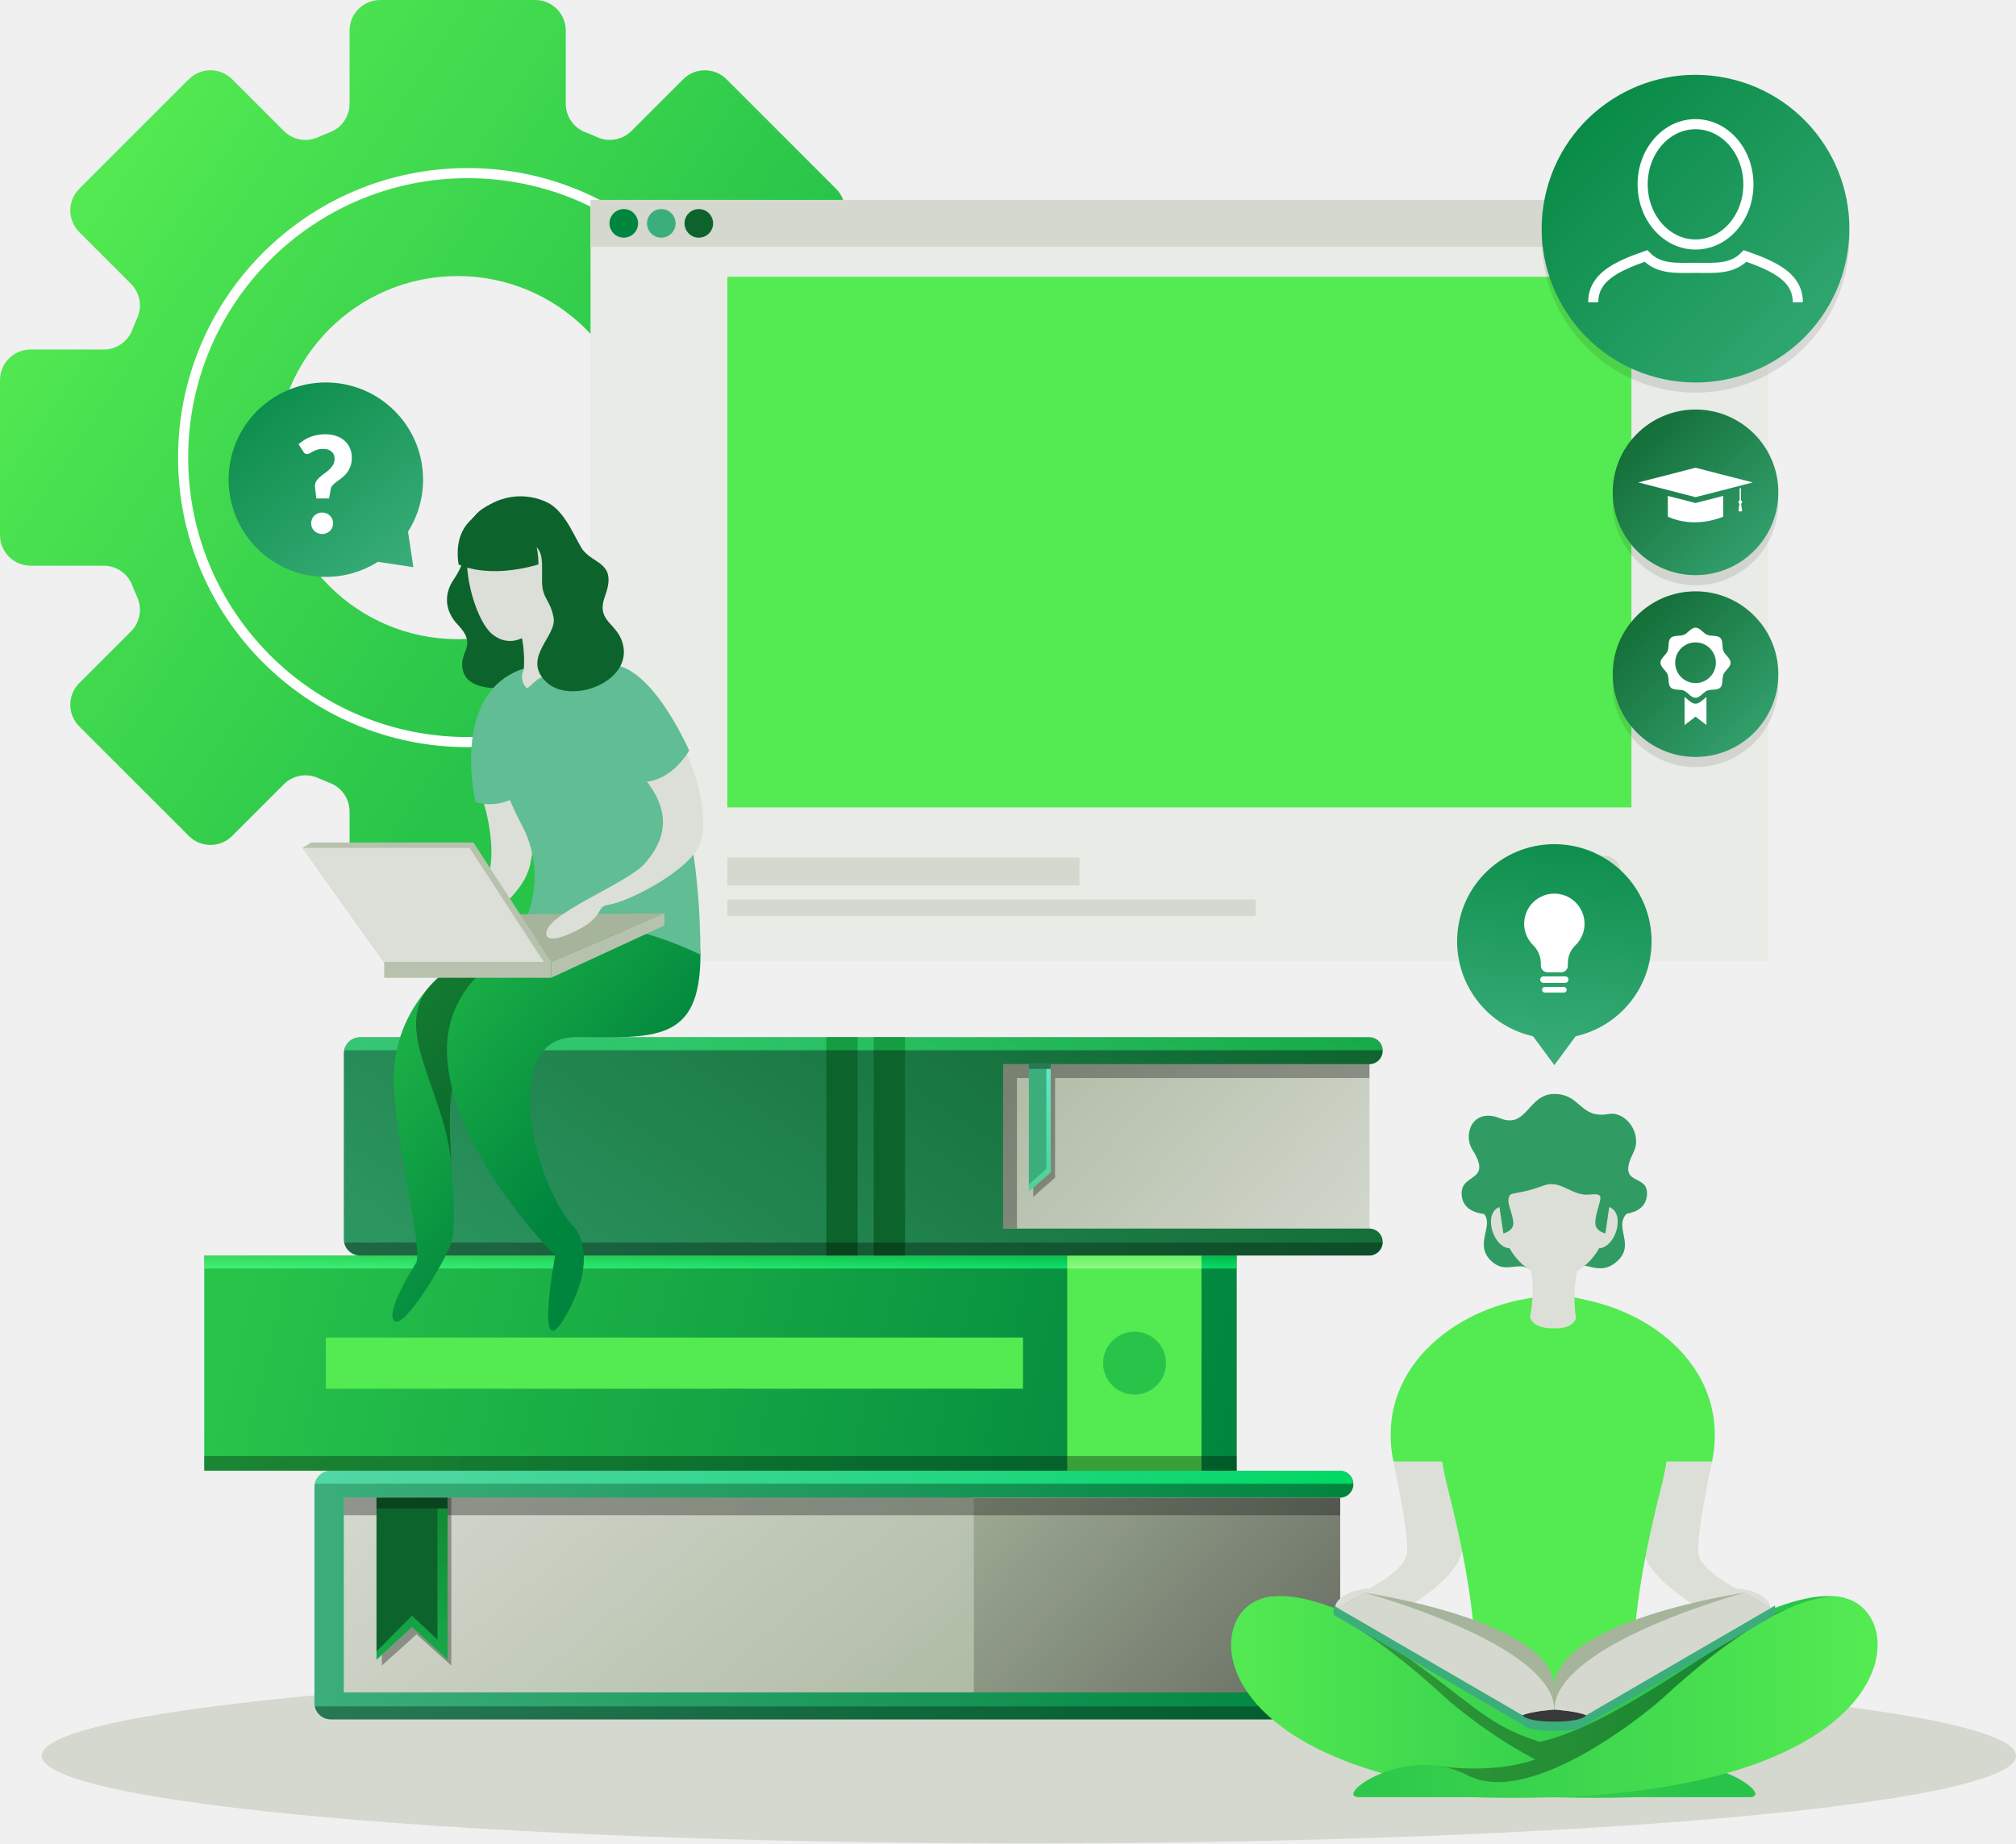
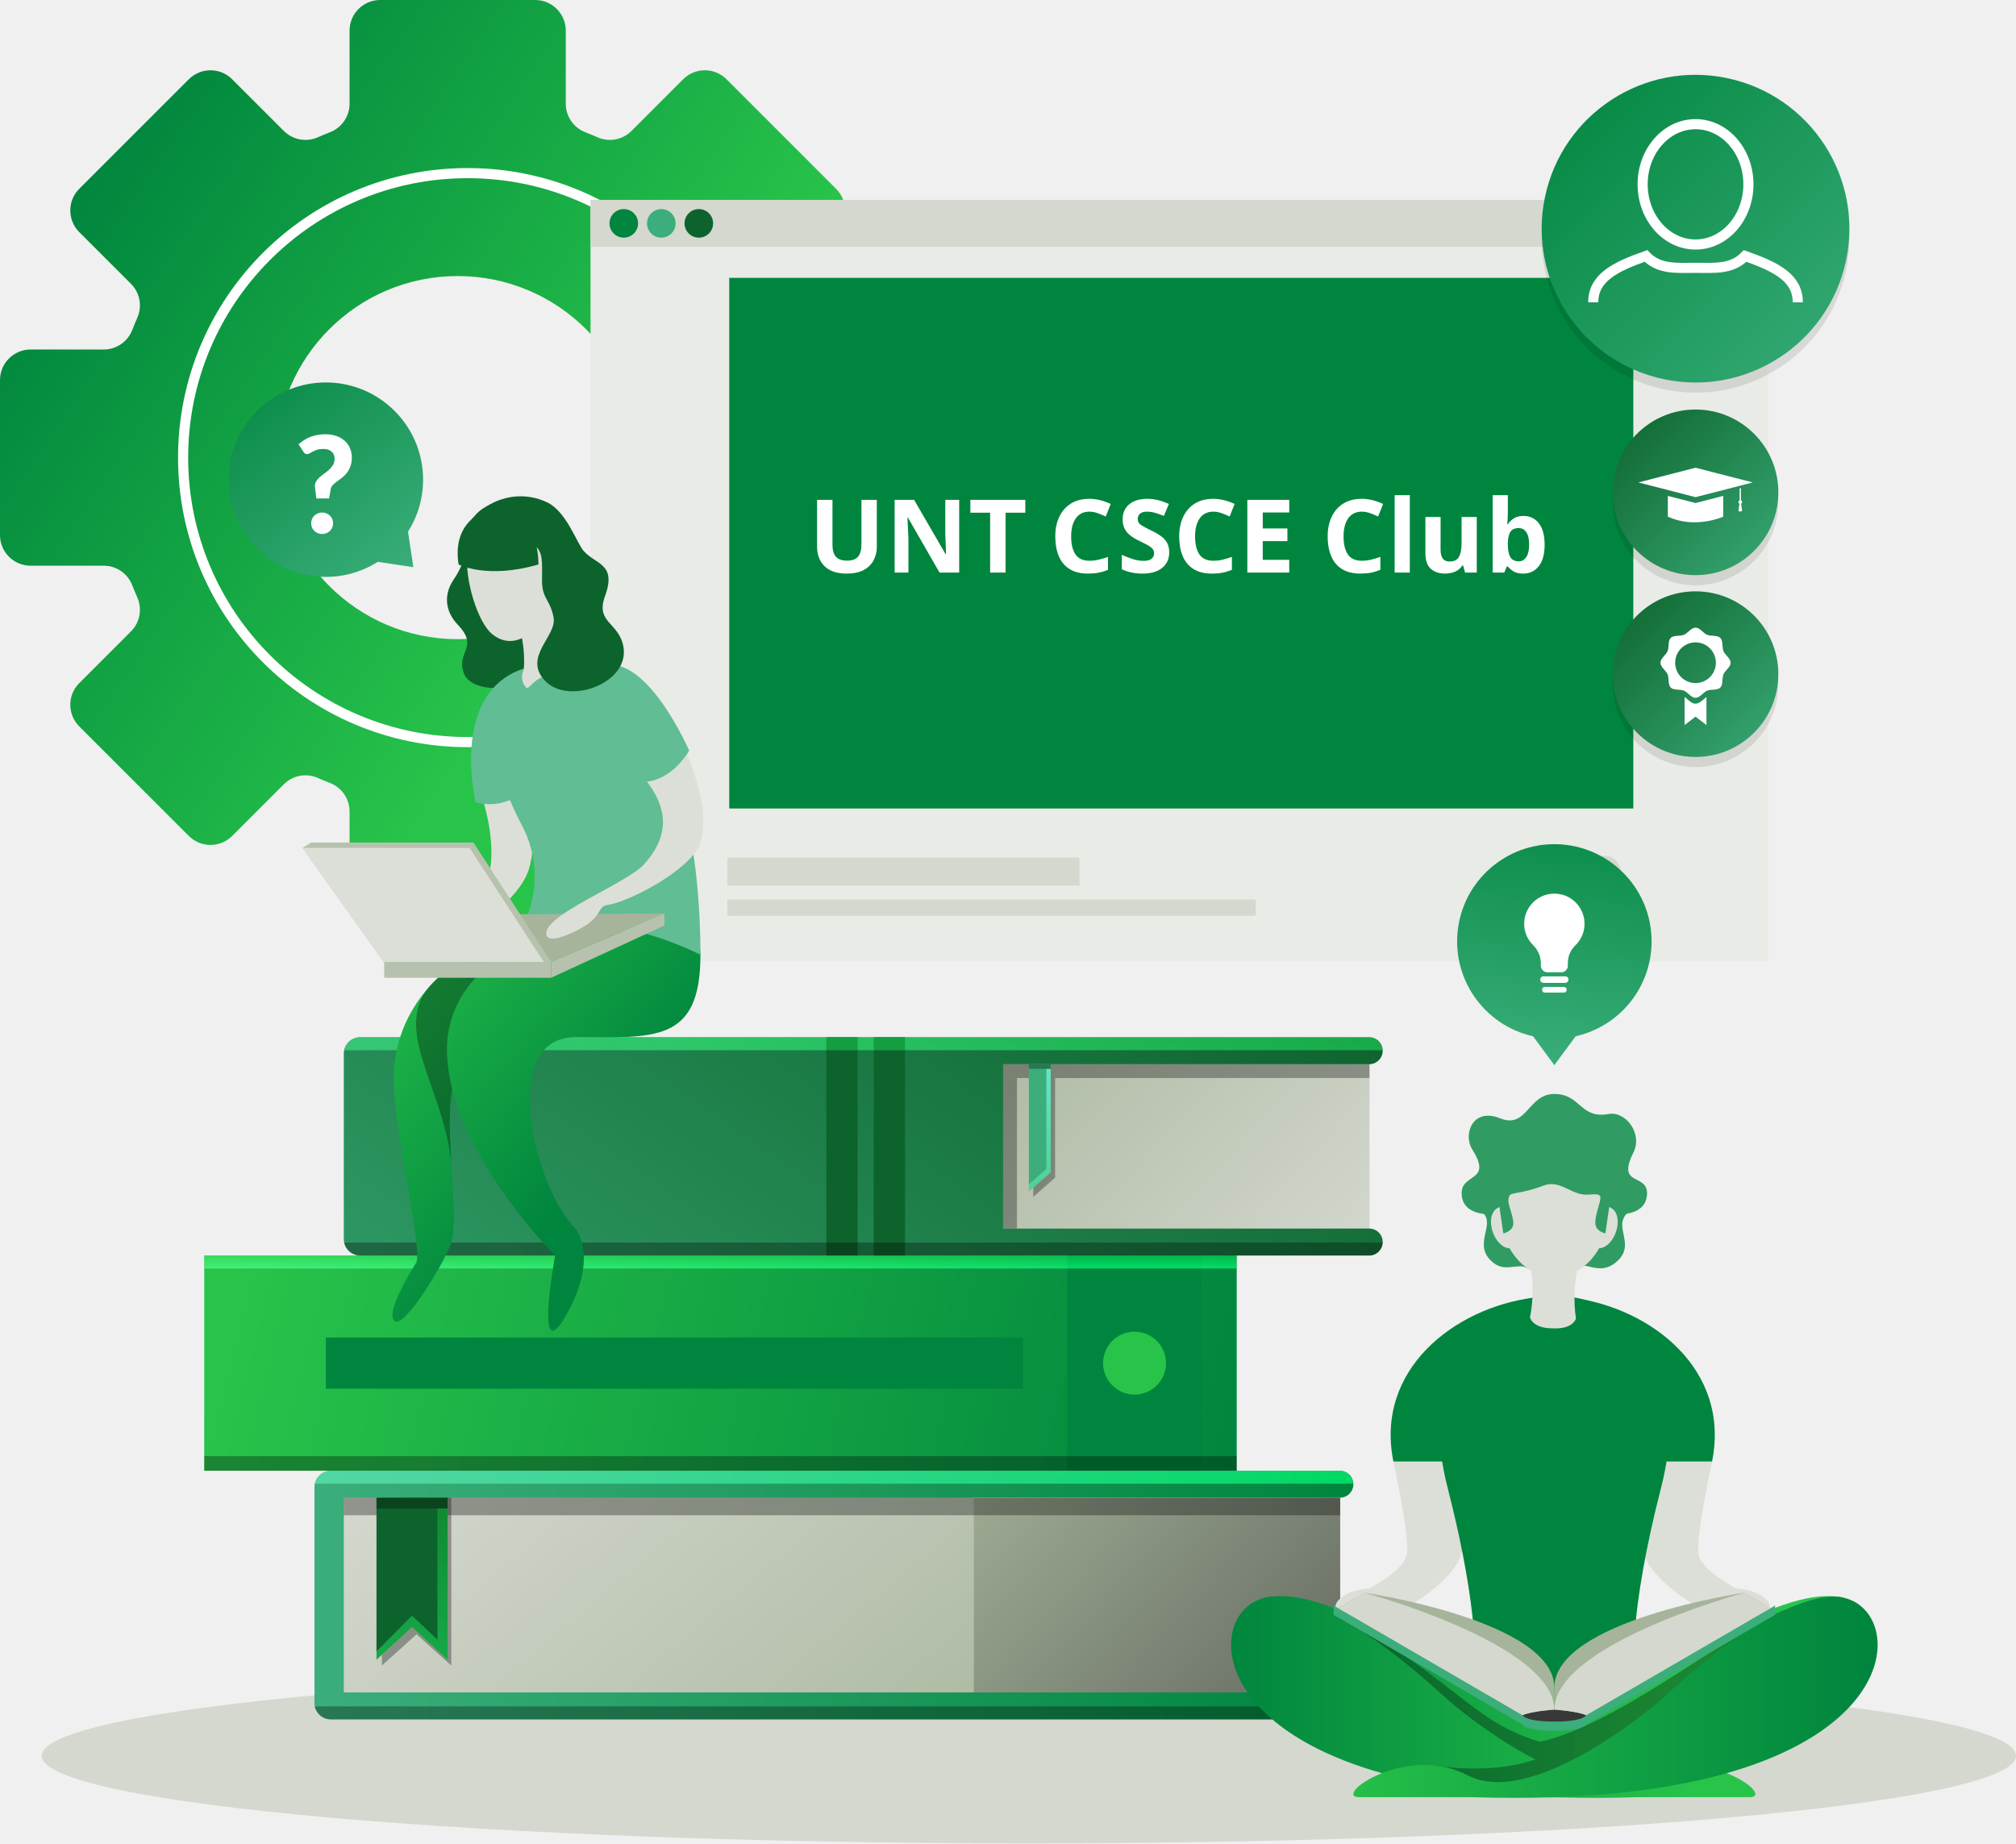
<svg xmlns="http://www.w3.org/2000/svg" xmlns:xlink="http://www.w3.org/1999/xlink" viewBox="0 0 633.03 578.897">
  <defs>
    <linearGradient id="a" x1="20.562" y1="61.145" x2="190.58" y2="175.134" gradientUnits="userSpaceOnUse">
-       <stop offset="0" stop-color="#54ea52" />
+       <stop offset="0" stop-color="#00853e" />
      <stop offset="1" stop-color="#28c44a" />
    </linearGradient>
    <linearGradient id="b" x1="98.747" y1="500.914" x2="424.969" y2="500.914" gradientUnits="userSpaceOnUse">
      <stop offset="0" stop-color="#3bae7b" />
      <stop offset="1" stop-color="#00853e" />
    </linearGradient>
    <linearGradient id="c" x1="490.784" y1="616.645" x2="301.135" y2="444.477" gradientUnits="userSpaceOnUse">
      <stop offset="0" stop-color="#383838" />
      <stop offset="1" stop-color="#a6b49b" />
    </linearGradient>
    <linearGradient id="d" x1="149.807" y1="433.255" x2="293.968" y2="604.196" gradientUnits="userSpaceOnUse">
      <stop offset="0" stop-color="#d4d8ce" />
      <stop offset="1" stop-color="#a6b49b" />
    </linearGradient>
    <linearGradient id="e" x1="129.376" y1="518.938" x2="129.376" y2="476.949" xlink:href="#d" />
    <linearGradient id="f" x1="317.537" y1="384.035" x2="162.71" y2="610.86" xlink:href="#d" />
    <linearGradient id="g" x1="74.624" y1="390.99" x2="385.934" y2="467.15" gradientUnits="userSpaceOnUse">
      <stop offset="0" stop-color="#28c44a" />
      <stop offset="1" stop-color="#00853e" />
    </linearGradient>
    <linearGradient id="h" x1="226.23" y1="398.164" x2="226.23" y2="394.566" xlink:href="#d" />
    <linearGradient id="i" x1="421.581" y1="404.564" x2="304.576" y2="298.344" xlink:href="#d" />
    <linearGradient id="j" x1="341.973" y1="256.45" x2="144.326" y2="546.008" gradientUnits="userSpaceOnUse">
      <stop offset="0" stop-color="#0d632c" />
      <stop offset="1" stop-color="#3bae7b" />
    </linearGradient>
    <linearGradient id="k" x1="326.495" y1="336.074" x2="326.495" y2="375.393" xlink:href="#d" />
    <linearGradient id="l" x1="326.787" y1="247.903" x2="171.96" y2="474.727" xlink:href="#d" />
    <linearGradient id="m" x1="505.414" y1="127.627" x2="562.108" y2="184.321" xlink:href="#j" />
    <linearGradient id="n" x1="505.414" y1="184.723" x2="562.108" y2="241.416" xlink:href="#j" />
    <linearGradient id="o" x1="482.27" y1="21.678" x2="587.585" y2="126.993" gradientTransform="translate(492.5898 -463.9355) rotate(78.06854)" gradientUnits="userSpaceOnUse">
      <stop offset="0" stop-color="#00853e" />
      <stop offset="1" stop-color="#3bae7b" />
    </linearGradient>
    <linearGradient id="p" x1="103.603" y1="300.232" x2="185.461" y2="368.645" xlink:href="#g" />
    <linearGradient id="q" x1="113.816" y1="287.346" x2="196.059" y2="356.081" xlink:href="#g" />
    <linearGradient id="r" x1="69.387" y1="108.784" x2="127.467" y2="182.594" gradientTransform="matrix(1, 0, 0, 1, 0, 0)" xlink:href="#o" />
    <linearGradient id="s" x1="384.883" y1="532.848" x2="533.037" y2="532.848" xlink:href="#a" />
    <linearGradient id="t" x1="384.883" y1="533.008" x2="533.037" y2="533.008" xlink:href="#a" />
    <linearGradient id="u" x1="586.266" y1="533.008" x2="410.141" y2="533.008" xlink:href="#a" />
    <linearGradient id="v" x1="587.729" y1="465.639" x2="645.81" y2="539.45" gradientTransform="translate(408.0496 -502.0814) rotate(45)" xlink:href="#o" />
  </defs>
  <g style="isolation:isolate">
    <path d="M287.417,168.044V119.374a9.61,9.61,0,0,0-9.611-9.61H254.832a9.595,9.595,0,0,1-8.927-6.108q-.767-1.953-1.606-3.869a9.594,9.594,0,0,1,1.986-10.648l16.249-16.249a9.61,9.61,0,0,0,0-13.591L228.118,24.884a9.61,9.61,0,0,0-13.591,0L198.278,41.133a9.594,9.594,0,0,1-10.648,1.986q-1.916-.839-3.868-1.606a9.595,9.595,0,0,1-6.108-8.927V9.611A9.611,9.611,0,0,0,168.044,0h-48.67A9.611,9.611,0,0,0,109.763,9.611V32.586a9.595,9.595,0,0,1-6.108,8.927q-1.953.767-3.868,1.606a9.594,9.594,0,0,1-10.648-1.986l-16.249-16.249a9.611,9.611,0,0,0-13.591,0L24.884,59.299a9.611,9.611,0,0,0,0,13.591l16.249,16.249a9.593,9.593,0,0,1,1.986,10.648q-.839,1.916-1.606,3.868a9.595,9.595,0,0,1-8.927,6.108H9.61A9.611,9.611,0,0,0,0,119.374v48.67a9.61,9.61,0,0,0,9.61,9.611H32.586a9.595,9.595,0,0,1,8.927,6.108q.767,1.953,1.606,3.868a9.593,9.593,0,0,1-1.986,10.648l-16.249,16.249a9.611,9.611,0,0,0,0,13.591l34.415,34.415a9.611,9.611,0,0,0,13.591,0L89.139,246.285a9.594,9.594,0,0,1,10.648-1.986q1.916.839,3.868,1.606a9.594,9.594,0,0,1,6.108,8.926v22.975a9.611,9.611,0,0,0,9.611,9.611h48.67a9.611,9.611,0,0,0,9.611-9.611V254.832a9.594,9.594,0,0,1,6.108-8.927q1.952-.767,3.868-1.606A9.594,9.594,0,0,1,198.278,246.285l16.249,16.249a9.611,9.611,0,0,0,13.591,0l34.415-34.415a9.611,9.611,0,0,0,0-13.591l-16.249-16.249a9.594,9.594,0,0,1-1.986-10.648q.839-1.916,1.606-3.868a9.595,9.595,0,0,1,8.927-6.108h22.975A9.611,9.611,0,0,0,287.417,168.044Zm-86.691-24.335a57.018,57.018,0,1,1-57.018-57.018A57.018,57.018,0,0,1,200.727,143.709Z" fill="url(#a)" style="mix-blend-mode:multiply" />
    <circle cx="146.841" cy="143.709" r="89.341" fill="none" stroke="#fff" stroke-miterlimit="10" stroke-width="3.178" />
    <ellipse cx="323.069" cy="551.39" rx="309.961" ry="27.508" fill="#d4d8ce" style="mix-blend-mode:multiply" />
    <path d="M305.779,531.487V470.341H420.733a4.235,4.235,0,0,0,4.235-4.235h0a4.235,4.235,0,0,0-4.235-4.235H103.911a5.164,5.164,0,0,0-5.164,5.164v67.76a5.164,5.164,0,0,0,5.164,5.164h316.822a4.235,4.235,0,0,0,4.235-4.235h0a4.235,4.235,0,0,0-4.235-4.235Z" fill="url(#b)" />
    <rect x="305.779" y="470.341" width="115.044" height="61.146" fill="url(#c)" />
    <rect x="107.953" y="470.341" width="197.826" height="61.146" fill="url(#d)" />
    <rect x="107.953" y="470.341" width="312.87" height="5.509" fill="#383838" opacity="0.4" style="mix-blend-mode:multiply" />
    <polygon points="141.718 523.059 130.813 513.24 119.908 523.059 119.908 470.341 141.718 470.341 141.718 523.059" fill="#383838" opacity="0.4" style="mix-blend-mode:multiply" />
    <polygon points="140.534 521.268 129.376 511.002 118.218 521.268 118.218 470.341 140.534 470.341 140.534 521.268" fill="#0d632c" />
    <polygon points="137.356 473.726 137.356 514.911 129.376 507.383 118.218 518.607 118.218 521.268 129.376 511.002 140.534 521.268 140.534 473.726 137.356 473.726" fill="url(#e)" style="mix-blend-mode:overlay" />
    <rect x="118.218" y="470.341" width="22.316" height="3.385" fill="#383838" opacity="0.4" style="mix-blend-mode:multiply" />
    <path d="M98.824,465.944H424.892a4.217,4.217,0,0,0-4.203-4.074H103.867A5.162,5.162,0,0,0,98.824,465.944Z" fill="url(#f)" style="mix-blend-mode:overlay" />
    <path d="M424.892,535.884H98.824a5.082,5.082,0,0,0,5.043,4.074H420.689A4.24,4.24,0,0,0,424.892,535.884Z" fill="#383838" opacity="0.4" style="mix-blend-mode:multiply" />
    <rect x="64.132" y="394.289" width="324.197" height="67.581" fill="url(#g)" />
-     <rect x="335.103" y="394.289" width="42.174" height="67.581" fill="#54ea52" />
-     <rect x="102.324" y="420.044" width="218.904" height="16.072" fill="#54ea52" />
+     <rect x="335.103" y="394.289" width="42.174" height="67.581" fill="#00853e" />
+     <rect x="102.324" y="420.044" width="218.904" height="16.072" fill="#00853e" />
    <path d="M366.131,428.08a9.88,9.88,0,1,1-9.88-9.88A9.88,9.88,0,0,1,366.131,428.08Z" fill="#28c44a" />
    <rect x="64.132" y="394.289" width="324.197" height="4.074" fill="url(#h)" style="mix-blend-mode:overlay" />
    <rect x="64.132" y="457.29" width="324.197" height="4.58" fill="#383838" opacity="0.4" style="mix-blend-mode:multiply" />
    <rect x="314.985" y="334.208" width="115.044" height="51.61" fill="url(#i)" />
    <path d="M429.939,334.208a4.235,4.235,0,0,0,4.235-4.235v-0a4.235,4.235,0,0,0-4.235-4.235H113.117a5.164,5.164,0,0,0-5.164,5.164v58.224a5.164,5.164,0,0,0,5.164,5.164H429.939a4.235,4.235,0,0,0,0-8.471H314.985v-51.61Z" fill="url(#j)" />
    <polygon points="430.029 334.193 314.985 334.193 314.985 385.818 319.331 385.818 319.331 338.538 324.447 338.538 324.447 375.875 331.299 369.83 331.299 338.538 430.029 338.538 430.029 334.193" fill="#383838" opacity="0.4" style="mix-blend-mode:multiply" />
    <polygon points="329.92 368.136 323.069 374.181 323.069 334.193 329.92 334.193 329.92 368.136" fill="#3bae7b" />
    <polygon points="328.564 335.674 328.564 367.097 323.069 371.946 323.069 374.197 329.92 368.152 329.92 335.674 328.564 335.674" fill="url(#k)" style="mix-blend-mode:overlay" />
    <rect x="323.069" y="334.193" width="6.851" height="1.481" fill="#383838" opacity="0.4" style="mix-blend-mode:multiply" />
    <rect x="274.353" y="325.737" width="9.825" height="68.552" fill="#0d632c" />
    <rect x="259.476" y="325.737" width="9.825" height="68.552" fill="#0d632c" />
    <path d="M108.073,329.811H434.142a4.217,4.217,0,0,0-4.203-4.074H113.117A5.162,5.162,0,0,0,108.073,329.811Z" fill="url(#l)" style="mix-blend-mode:overlay" />
    <path d="M434.142,390.216H108.073a5.083,5.083,0,0,0,5.044,4.074H429.939A4.24,4.24,0,0,0,434.142,390.216Z" fill="#383838" opacity="0.4" style="mix-blend-mode:multiply" />
    <rect x="185.43" y="62.787" width="369.798" height="239.148" fill="#e9ebe6" />
    <rect x="185.43" y="62.787" width="369.798" height="14.717" fill="#d4d8ce" />
-     <rect x="228.39" y="86.926" width="283.878" height="166.634" fill="#54ea52" />
+     <rect x="228.983" y="87.264" width="283.878" height="166.634" fill="#00853e" />
+     <text transform="translate(253.8518 179.8212)" font-size="32" fill="#fff" font-family="Nunito-Bold, Nunito" font-weight="700">UNT <tspan x="75.647" y="0" letter-spacing="-0.013em">C</tspan>
+       <tspan x="96.927" y="0">SCE Club</tspan>
+     </text>
    <rect x="228.39" y="269.349" width="110.567" height="8.75" fill="#d4d8ce" />
    <rect x="228.39" y="282.494" width="165.906" height="5.113" fill="#d4d8ce" />
    <path d="M480.422,273.724a4.982,4.982,0,1,1-4.982-4.981A4.982,4.982,0,0,1,480.422,273.724Z" fill="#d4d8ce" />
    <path d="M494.62,273.724a4.982,4.982,0,1,1-4.982-4.981A4.982,4.982,0,0,1,494.62,273.724Z" fill="#d4d8ce" />
    <path d="M508.818,273.724a4.982,4.982,0,1,1-4.982-4.981A4.982,4.982,0,0,1,508.818,273.724Z" fill="#d4d8ce" />
    <circle cx="195.869" cy="70.145" r="4.488" fill="#00853e" />
    <path d="M212.139,70.145A4.488,4.488,0,1,1,207.651,65.657,4.488,4.488,0,0,1,212.139,70.145Z" fill="#3bae7b" />
    <circle cx="219.433" cy="70.145" r="4.488" fill="#0d632c" />
    <g opacity="0.1" style="mix-blend-mode:multiply">
      <path d="M558.406,157.793a26.005,26.005,0,1,1-26.005-26.005A26.005,26.005,0,0,1,558.406,157.793Z" />
    </g>
    <path d="M558.406,154.614a26.005,26.005,0,1,1-26.005-26.005A26.005,26.005,0,0,1,558.406,154.614Z" fill="url(#m)" />
    <polygon points="550.363 151.507 532.401 146.887 514.439 151.507 532.401 156.127 550.363 151.507" fill="#fff" />
    <path d="M523.705,155.734v6.514c8.697,4.005,17.393,0,17.393,0v-6.514l-8.696,2.237Z" fill="#fff" />
    <path d="M547.026,157.691a.572.572,0,0,0-.365-.532V153.283l-.418.112v3.765a.565.565,0,0,0-.06,1.03l-.305,2.308a1.262,1.262,0,0,0,1.148,0l-.305-2.308A.567.567,0,0,0,547.026,157.691Z" fill="#fff" />
    <g opacity="0.1" style="mix-blend-mode:multiply">
      <path d="M558.406,214.888a26.005,26.005,0,1,1-26.005-26.005A26.005,26.005,0,0,1,558.406,214.888Z" />
    </g>
    <path d="M558.406,211.709A26.005,26.005,0,1,1,532.401,185.704,26.005,26.005,0,0,1,558.406,211.709Z" fill="url(#n)" />
    <path d="M541.175,204.493c-.519-1.253-.043-3.208-.987-4.153-.944-.945-2.9-.468-4.153-.988-1.209-.501-2.244-2.239-3.634-2.239-1.391,0-2.426,1.737-3.635,2.239-1.253.52-3.208.043-4.153.987-.944.945-.468,2.9-.987,4.153-.502,1.209-2.239,2.244-2.239,3.634s1.737,2.425,2.238,3.634c.52,1.253.043,3.208.987,4.153.944.944,2.9.468,4.153.987,1.209.501,2.244,2.238,3.635,2.238,1.39,0,2.425-1.737,3.634-2.238,1.253-.52,3.209-.043,4.153-.987.944-.945.468-2.9.987-4.153.502-1.209,2.239-2.244,2.239-3.634S541.677,205.702,541.175,204.493Zm-8.774,10.025a6.391,6.391,0,1,1,6.391-6.391A6.391,6.391,0,0,1,532.401,214.518Z" fill="#fff" />
    <path d="M532.401,220.988c-1.304,0-2.341-1.299-3.43-2.117v8.826l3.43-2.639,3.43,2.639v-8.826C534.742,219.688,533.705,220.988,532.401,220.988Z" fill="#fff" />
    <g opacity="0.1" style="mix-blend-mode:multiply">
      <circle cx="532.401" cy="74.988" r="48.308" transform="translate(348.9639 580.3838) rotate(-78.06854)" />
    </g>
    <circle cx="532.401" cy="71.809" r="48.308" transform="translate(352.0737 577.8624) rotate(-78.06854)" fill="url(#o)" />
    <path d="M549.008,57.89c0,10.436-7.435,18.896-16.607,18.896-9.172,0-16.607-8.46-16.607-18.896s7.435-18.896,16.607-18.896C541.573,38.994,549.008,47.454,549.008,57.89Z" fill="none" stroke="#fff" stroke-miterlimit="10" stroke-width="3.178" />
    <path d="M564.514,94.939c0-7.634-6.685-11.097-16.553-14.558-4.103,4.282-9.554,3.738-15.56,3.738-6.006,0-11.457.544-15.56-3.739-9.868,3.461-16.553,6.924-16.553,14.558" fill="none" stroke="#fff" stroke-miterlimit="10" stroke-width="3.178" />
    <path d="M151.981,252.452s4.212,13.574,1.319,22.822a67.413,67.413,0,0,1-6.459,14.83l2.166.997s13.775-8.302,16.939-17.772c3.165-9.471,0-22.9,0-22.9Z" fill="#dcdfd7" />
    <path d="M152.895,158.982c-9.301,4.887-3.004,12.152-10.463,23.055-3.165,4.627-2.712,9.926,1.276,14.102,6.845,7.169-.422,8.333,1.888,15.148,2.424,7.15,20.264,6.209,23.873-2.302C173.584,199.278,164.157,153.065,152.895,158.982Z" fill="#0d632c" />
    <path d="M163.679,291.612c-29.096,10.406-41.498,29.811-39.943,50.868,1.555,21.057,8.481,47.29,7.077,53.846,0,0-10.145,15.695-6.967,18.476s16.411-19.567,17.872-24.586c3.186-10.953-4.76-46.949,3.186-55.282s42.808-33.301,75.04-35.121C219.945,299.812,195.962,280.065,163.679,291.612Z" fill="url(#p)" />
    <path d="M141.872,367.512c-.821-13.289-1.629-27.69,3.033-32.579,7.946-8.334,42.808-33.301,75.04-35.121,0,0-23.982-19.747-56.266-8.2a75.825,75.825,0,0,0-28.037,17.264c-13.688,14.412,4.943,34.015,6.229,58.636Z" fill="#383838" opacity="0.4" style="mix-blend-mode:multiply" />
    <path d="M219.945,299.812c0,27.962-14.611,25.925-39.264,25.925s-12.695,47.537,0,60.081c0,0,7.53,8.72-2.8,26.997s-3.576-18.526-3.576-18.526-33.744-33.455-33.956-64.478c-.212-31.023,40.332-40.042,40.332-40.042S219.945,281.691,219.945,299.812Z" fill="url(#q)" />
    <path d="M164.5,209.941c-18.994,6.131-17.66,30.12-15.18,41.964,0,0,10.185,3.637,17.435-6.32C172.43,237.791,169.513,208.323,164.5,209.941Z" fill="#60bd94" />
    <path d="M164.5,209.941c-9.1,5.259-13.591,25.039-.821,48.837a34.196,34.196,0,0,1,0,32.834s23.323-7.703,56.266,8.2c0-12.763-1.097-32.007-5.911-50.098-3.599-13.526-9.277-26.407-18.128-35.454-5.281-5.398-12.282-8.536-20.35-6.681Z" fill="#60bd94" />
    <path d="M160.865,191.435s4.362,7.371,3.635,18.762a5.049,5.049,0,0,0,.822,5.875c1.142.143,2.602-3.268,6.879-4.112,8.497-1.676,1.024-24.303,1.024-24.303Z" fill="#dcdfd7" />
    <path d="M146.794,174.731c-.853,7.068,3.109,20.544,7.655,24.324,8.675,7.213,18.014-4.517,19.841-13.082,0,0,4.484,2.78,6.165-6.585.946-5.267-1.262-6.722-3.099-6.411a4.626,4.626,0,0,0-2.506,1.811s-3.242-12.465-13.429-8.822C151.234,169.609,148.875,157.482,146.794,174.731Z" fill="#dcdfd7" />
    <path d="M155.967,159.396c-.505-.011-14.376,2.067-11.98,17.866,0,0,8.945,4.725,25.078,0C169.064,177.262,169.544,159.692,155.967,159.396Z" fill="#0d632c" />
    <polygon points="156.217 287.137 208.625 286.869 173.045 302.087 120.637 302.355 156.217 287.137" fill="#a6b49b" />
    <polygon points="173.045 302.087 120.517 302.087 94.984 266.276 97.695 264.596 148.669 264.596 173.045 302.087" fill="#b7c2ae" />
    <polygon points="170.734 302.087 120.559 302.087 94.984 266.276 147.45 266.276 170.734 302.087" fill="#dcdfd7" />
    <rect x="120.637" y="302.087" width="52.408" height="4.972" fill="#b7c2ae" />
    <polygon points="173.045 307.06 208.625 290.653 208.625 286.869 173.045 302.087 173.045 307.06" fill="#b7c2ae" />
    <path d="M189.589,211.031c-8.55,1.815-6.708,14.739,6.271,26.619,12.98,11.879,16.607,22.219,6.488,33.658-5.306,5.997-29.842,15.265-30.761,21.382,0,0-1.323,4.663,8.559,0,9.882-4.662,6.928-8.019,10.689-8.508,6.453-.84,26.423-11.137,29.109-19.585C225.227,247.989,205.246,207.707,189.589,211.031Z" fill="#dcdfd7" />
    <path d="M188.633,209.303c-12.939,4.534-2.62,23.755,11.658,36.171,0,0,8.785,1.869,16.113-9.719C216.404,235.755,202.845,204.323,188.633,209.303Z" fill="#60bd94" />
    <path d="M167.53,171.056c3.151,2.06,2.666,5.453,2.666,11.27s2.545,5.817,3.635,11.633c1.091,5.817-9.937,12.482-2.545,19.994,7.392,7.513,26.539.632,24.463-10.897-1.371-7.613-8.836-7.461-5.789-15.79,3.787-10.352-2.888-9.888-6.703-14.261-2.092-2.398-5.31-12.026-11.057-15.037-6.604-3.46-16.6-3.26-24.138,5.137Z" fill="#0d632c" />
    <path d="M123.921,129.06a30.532,30.532,0,1,0-5.272,47.377l11.153,1.683-1.683-11.152A30.527,30.527,0,0,0,123.921,129.06Z" fill="url(#r)" />
    <text transform="translate(92.34912 167.4043)" font-size="42.315" fill="#fff" font-family="Lato-Black, Lato" font-weight="800">?</text>
    <path d="M437.525,458.976s5.362,24.469,4.191,29.445c-1.171,4.976-11.806,10.469-11.806,10.469s-6.034.044-9.4,3.418c-5.605,5.62,9.846,8.623,9.846,8.623s26.408-11.684,28.745-23.916c2.337-12.232-4.972-30.088-4.972-30.088Z" fill="#dcdfd7" />
-     <path d="M481.19,407.568c-24.58,3.305-49.488,22.547-43.665,51.408h19.828Z" fill="#54ea52" />
+     <path d="M481.19,407.568c-24.58,3.305-49.488,22.547-43.665,51.408h19.828Z" fill="#00853e" />
    <path d="M537.592,458.976s-5.362,24.469-4.192,29.445c1.171,4.976,11.806,10.469,11.806,10.469s6.034.044,9.4,3.418c5.605,5.62-9.846,8.623-9.846,8.623s-26.408-11.684-28.745-23.916c-2.337-12.232,4.972-30.088,4.972-30.088Z" fill="#dcdfd7" />
-     <path d="M493.927,407.568c24.58,3.305,49.488,22.547,43.665,51.408H517.763Z" fill="#54ea52" />
+     <path d="M493.927,407.568c24.58,3.305,49.488,22.547,43.665,51.408H517.763Z" fill="#00853e" />
    <path d="M513.119,524.374c4.676,6.592,43.29-27.764,65.893-22.594,0,0,5.388,62.669-90.942,62.669s-90.942-62.669-90.942-62.669c22.603-5.17,61.218,29.186,65.893,22.594Z" fill="url(#s)" />
    <path d="M483.564,546.995a59.57,59.57,0,0,1-16.369-7.672c-10.3-6.831-27.069-22.281-43.816-29.665l58.531,47.99c2.8-.734,21.045-.644,29.295-3.041,21.545-6.261,49.786-49.242,49.786-49.242C544.906,510.949,508.813,541.446,483.564,546.995Z" fill="#383838" opacity="0.4" style="mix-blend-mode:multiply" />
    <path d="M453.637,532.928c6.296,5.792,42.382,34.769,61.689,24.584,19.307-10.185,42.852,6.888,33.905,6.888H513.637c-135.897,4.238-139.112-57.451-116.508-62.621C397.129,501.78,413.139,495.668,453.637,532.928Z" fill="url(#t)" />
    <path d="M482.087,552.525c-9.805,3.537-22.861,3.29-31.084,1.971,0,0,3.67,7.845,27.24,7.845,4.22,0,9.585-1.844,15.532-4.838A97.33,97.33,0,0,1,482.087,552.525Z" fill="#383838" opacity="0.4" style="mix-blend-mode:multiply" />
    <path d="M522.504,532.928c-6.296,5.792-42.382,34.769-61.689,24.584-19.307-10.185-42.852,6.888-33.905,6.888h35.594c135.897,4.238,139.112-57.451,116.508-62.621C579.012,501.78,563.002,495.668,522.504,532.928Z" fill="url(#u)" />
-     <path d="M488.07,531.274c20.663,0,25.048-6.9,25.048-6.9s-1.917-16.726,8.443-57.084c10.36-40.358-11.302-60.38-33.491-60.38S444.219,426.931,454.579,467.289c10.36,40.359,8.443,57.084,8.443,57.084S467.408,531.274,488.07,531.274Z" fill="#54ea52" />
+     <path d="M488.07,531.274c20.663,0,25.048-6.9,25.048-6.9s-1.917-16.726,8.443-57.084c10.36-40.358-11.302-60.38-33.491-60.38S444.219,426.931,454.579,467.289c10.36,40.359,8.443,57.084,8.443,57.084S467.408,531.274,488.07,531.274Z" fill="#00853e" />
    <path d="M513.637,379.117l-25.566-14.908-25.048,15.185c9.192,3.36-1.81,10.791,5.715,17.029,3.029,2.51,5.665,1.252,8.733,1.252,2.956,0,4.606,3.365,10.601,3.365,4.888,0,7.164-4.271,10.601-3.358,2.912.773,5.703,1.251,8.732-1.259C514.929,390.185,503.986,383.978,513.637,379.117Z" fill="#309c63" />
    <path d="M495.715,397.022a43.488,43.488,0,0,0-.858,17.019s-.794,3.446-7.299,3.118c-6.513,0-7.132-3.482-7.132-3.482a44.034,44.034,0,0,0,0-17.041Z" fill="#dcdfd7" />
    <path d="M476.972,384.403c1.083,3.561.09,6.925-2.219,7.515-2.308.59-5.057-1.819-6.14-5.38s-.09-6.926,2.219-7.515S475.889,380.842,476.972,384.403Z" fill="#dcdfd7" />
    <path d="M499.169,384.403c-1.083,3.561-.09,6.925,2.219,7.515,2.308.59,5.057-1.819,6.14-5.38s.09-6.926-2.219-7.515S500.252,380.842,499.169,384.403Z" fill="#dcdfd7" />
    <ellipse cx="488.07" cy="380.242" rx="17.042" ry="20.798" fill="#dcdfd7" />
    <path d="M488.07,343.551c8.36,0,7.984,7.913,17.042,6.29,5.362-.961,10.76,6.154,7.785,12.107-5.503,11.011,4.723,6.244,4.272,13.222s-9.616,6.128-9.616,6.128c-.362-1.514-2.245-2.275-2.245-2.275l-1.218,8.318s-2.696-.55-3.094-2.644c-.397-2.094,1.19-6.237,1.491-7.943.482-2.73-2.76-1.265-5.382-1.639-4.472-.637-7.652-4.553-12.323-2.823-9.688,3.589-10.748,1.377-11.13,4.462-.212,1.717,1.888,5.848,1.491,7.943-.398,2.095-3.094,2.644-3.094,2.644l-1.218-8.318s-1.882.761-2.245,2.275c0,0-9.164.85-9.616-6.128s9.913-3.706,3.358-14.126c-3.045-4.841.075-13.322,8.699-9.855C479.566,354.622,479.71,343.551,488.07,343.551Z" fill="#309c63" />
    <path d="M498.663,539.193c0,1.477-4.742,2.674-10.593,2.674-5.85,0-10.592-1.197-10.592-2.674s4.742-2.674,10.592-2.674C493.921,536.518,498.663,537.716,498.663,539.193Z" fill="#383838" />
    <path d="M488.07,543.569c9.218,0,9.998-2.005,9.998-2.005L557.383,507.113v-2.918l-59.315,34.451s-.78,2.005-9.998,2.005c-9.218,0-9.998-2.005-9.998-2.005l-59.315-34.451V507.113l59.315,34.451S478.852,543.569,488.07,543.569Z" fill="#3bae7b" />
    <path d="M420.187,505.025l8.211-4.855s59.778,8.753,59.673,29.905v6.808s-7.176.485-9.998,1.763Z" fill="#a6b49b" />
    <path d="M428.398,500.17l-8.211,4.855,57.886,33.621c2.822-1.279,9.998-1.763,9.998-1.763C487.811,516.217,428.398,500.17,428.398,500.17Z" fill="#d4d8ce" />
    <path d="M555.954,505.025,547.743,500.17s-59.778,8.753-59.673,29.905v6.808s7.176.485,9.998,1.763Z" fill="#a6b49b" />
    <path d="M547.743,500.17l8.211,4.855-57.886,33.621c-2.822-1.279-9.998-1.763-9.998-1.763C488.33,516.217,547.743,500.17,547.743,500.17Z" fill="#d4d8ce" />
    <path d="M518.603,295.654a30.532,30.532,0,1,0-37.228,29.772l6.696,9.076,6.696-9.076A30.527,30.527,0,0,0,518.603,295.654Z" fill="url(#v)" />
    <path d="M497.549,290.122a9.48,9.48,0,0,0-18.824-1.605,9.382,9.382,0,0,0,2.661,8.281,8.111,8.111,0,0,1,2.45,5.756v.717a2.069,2.069,0,0,0,2.069,2.069h4.333a2.069,2.069,0,0,0,2.069-2.069v-.715a7.639,7.639,0,0,1,2.275-5.59A9.364,9.364,0,0,0,497.549,290.122Z" fill="#fff" />
    <path d="M491.487,306.619h-6.832a1.021,1.021,0,1,0,0,2.042h6.832a1.021,1.021,0,1,0,0-2.042Z" fill="#fff" />
    <path d="M491.054,309.94h-5.967a.891.891,0,1,0,0,1.783h5.967a.891.891,0,1,0,0-1.783Z" fill="#fff" />
  </g>
</svg>
